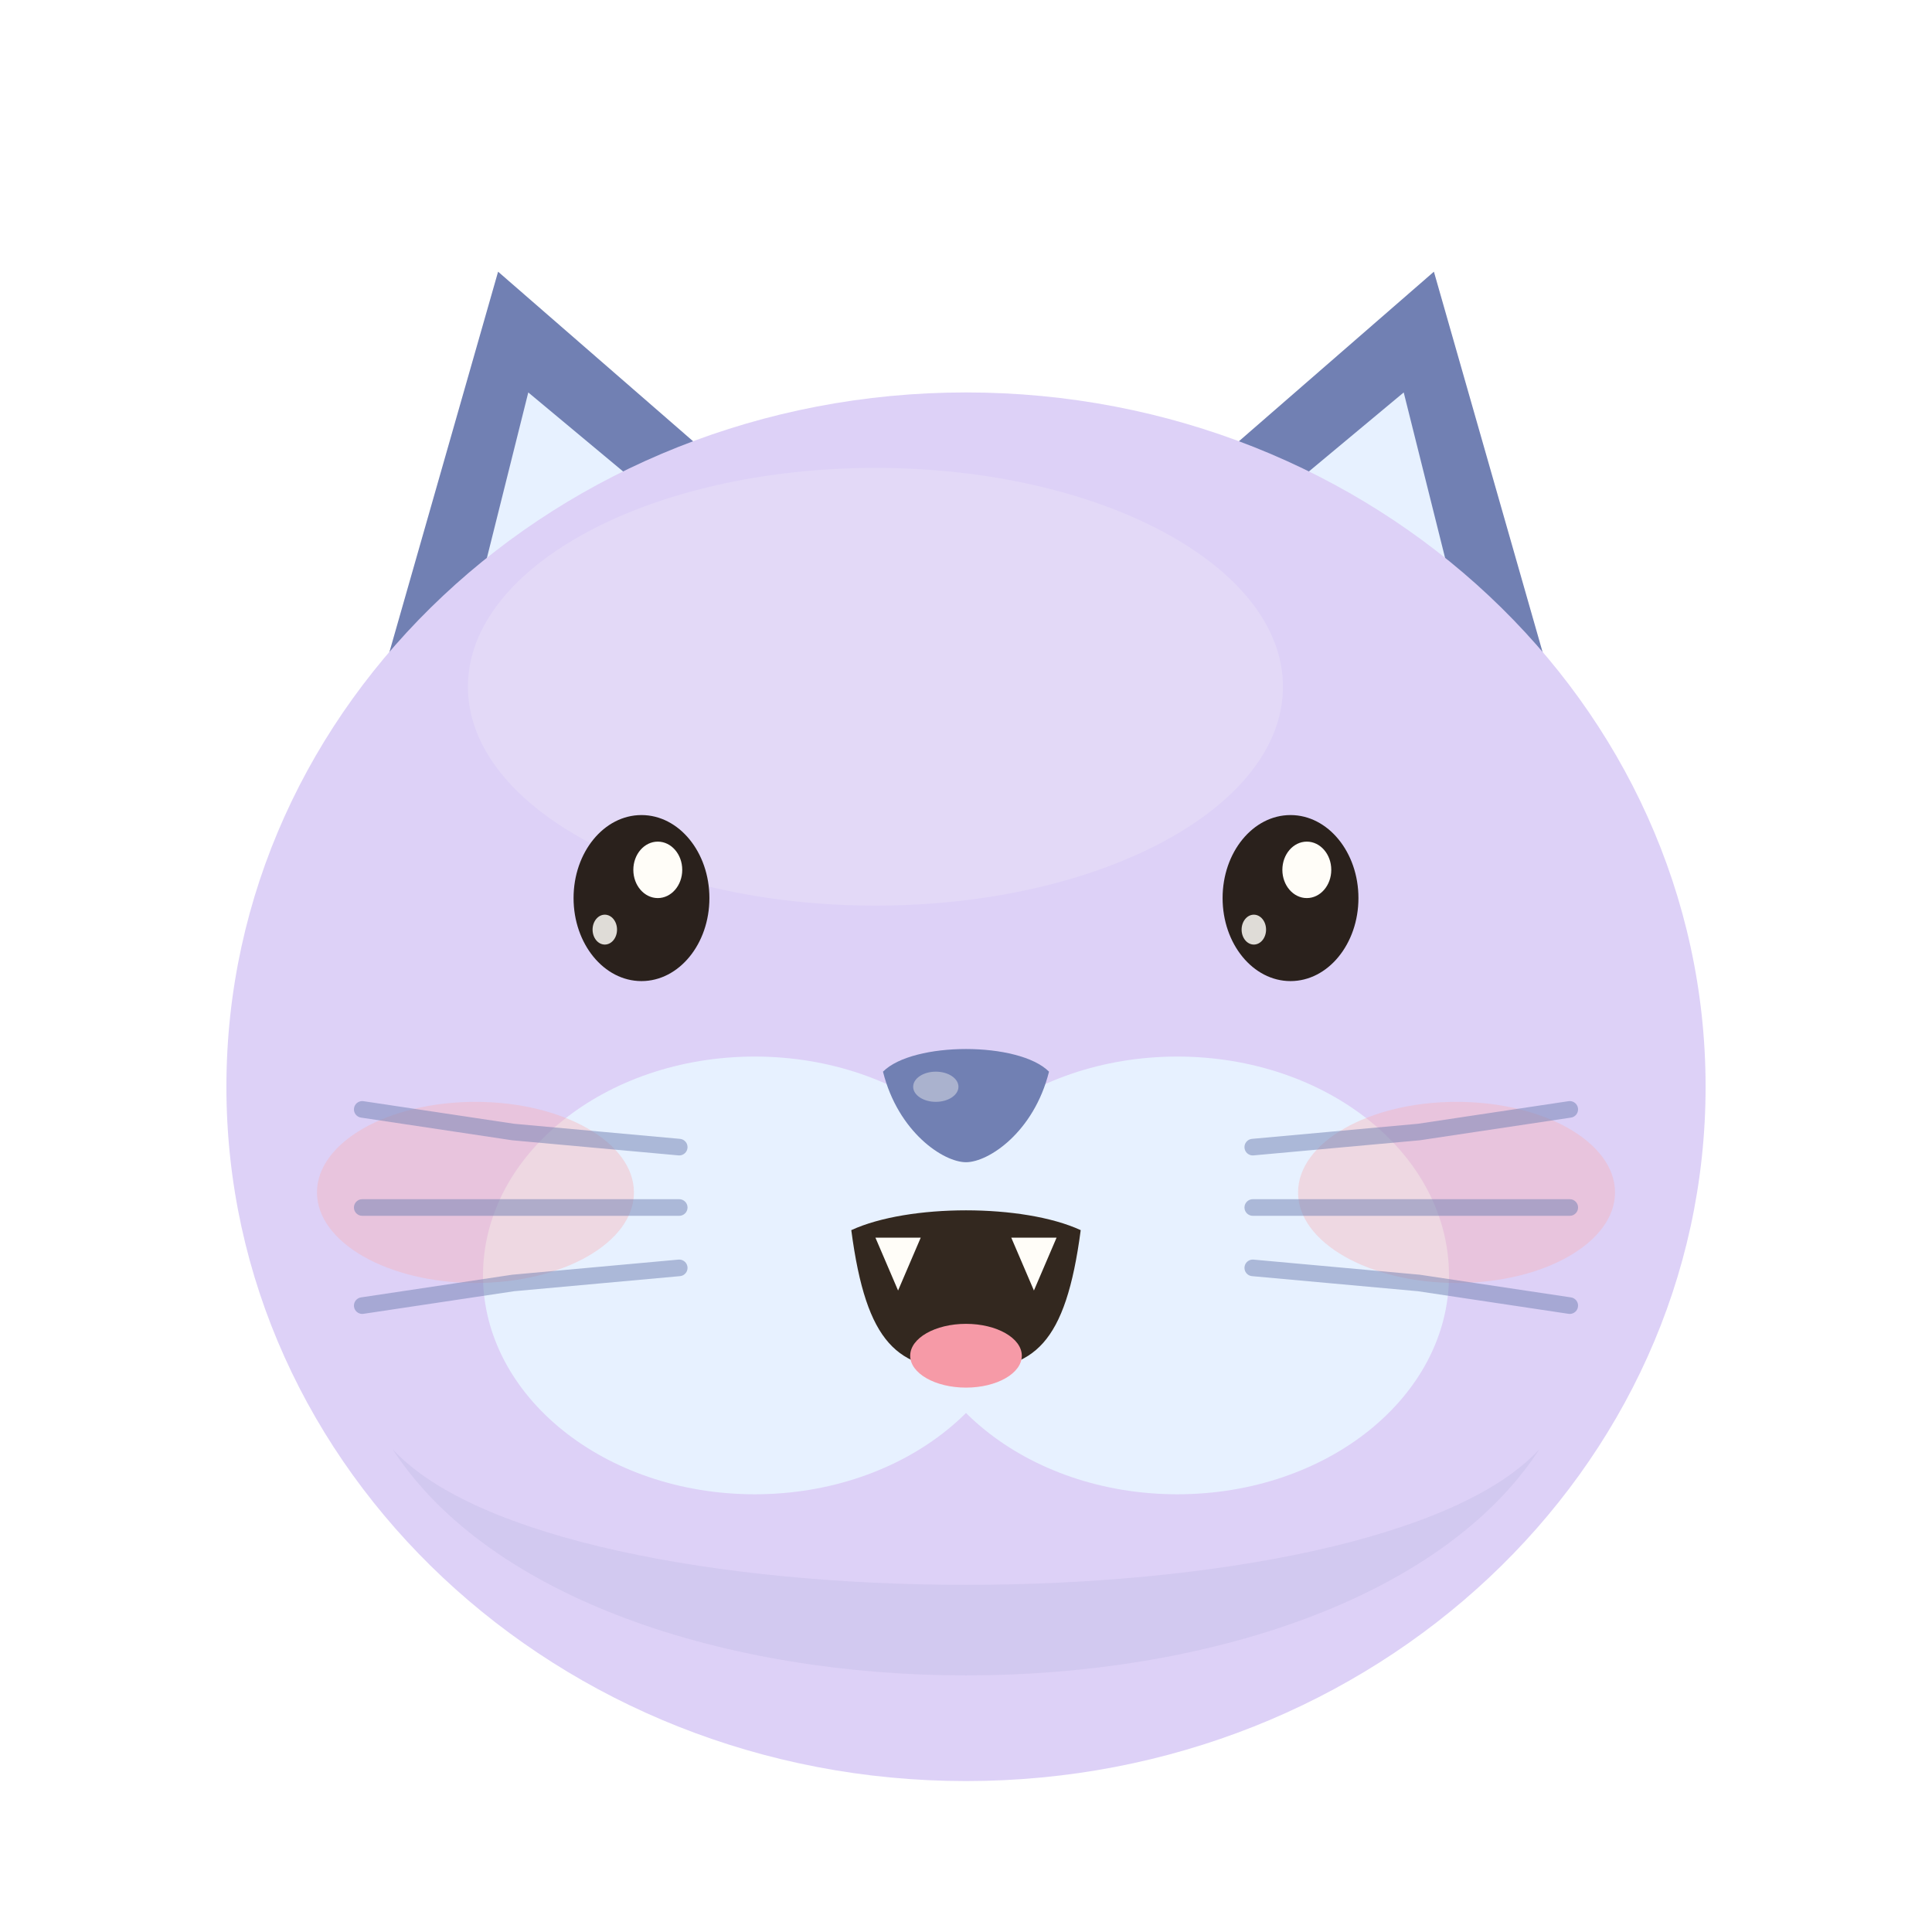
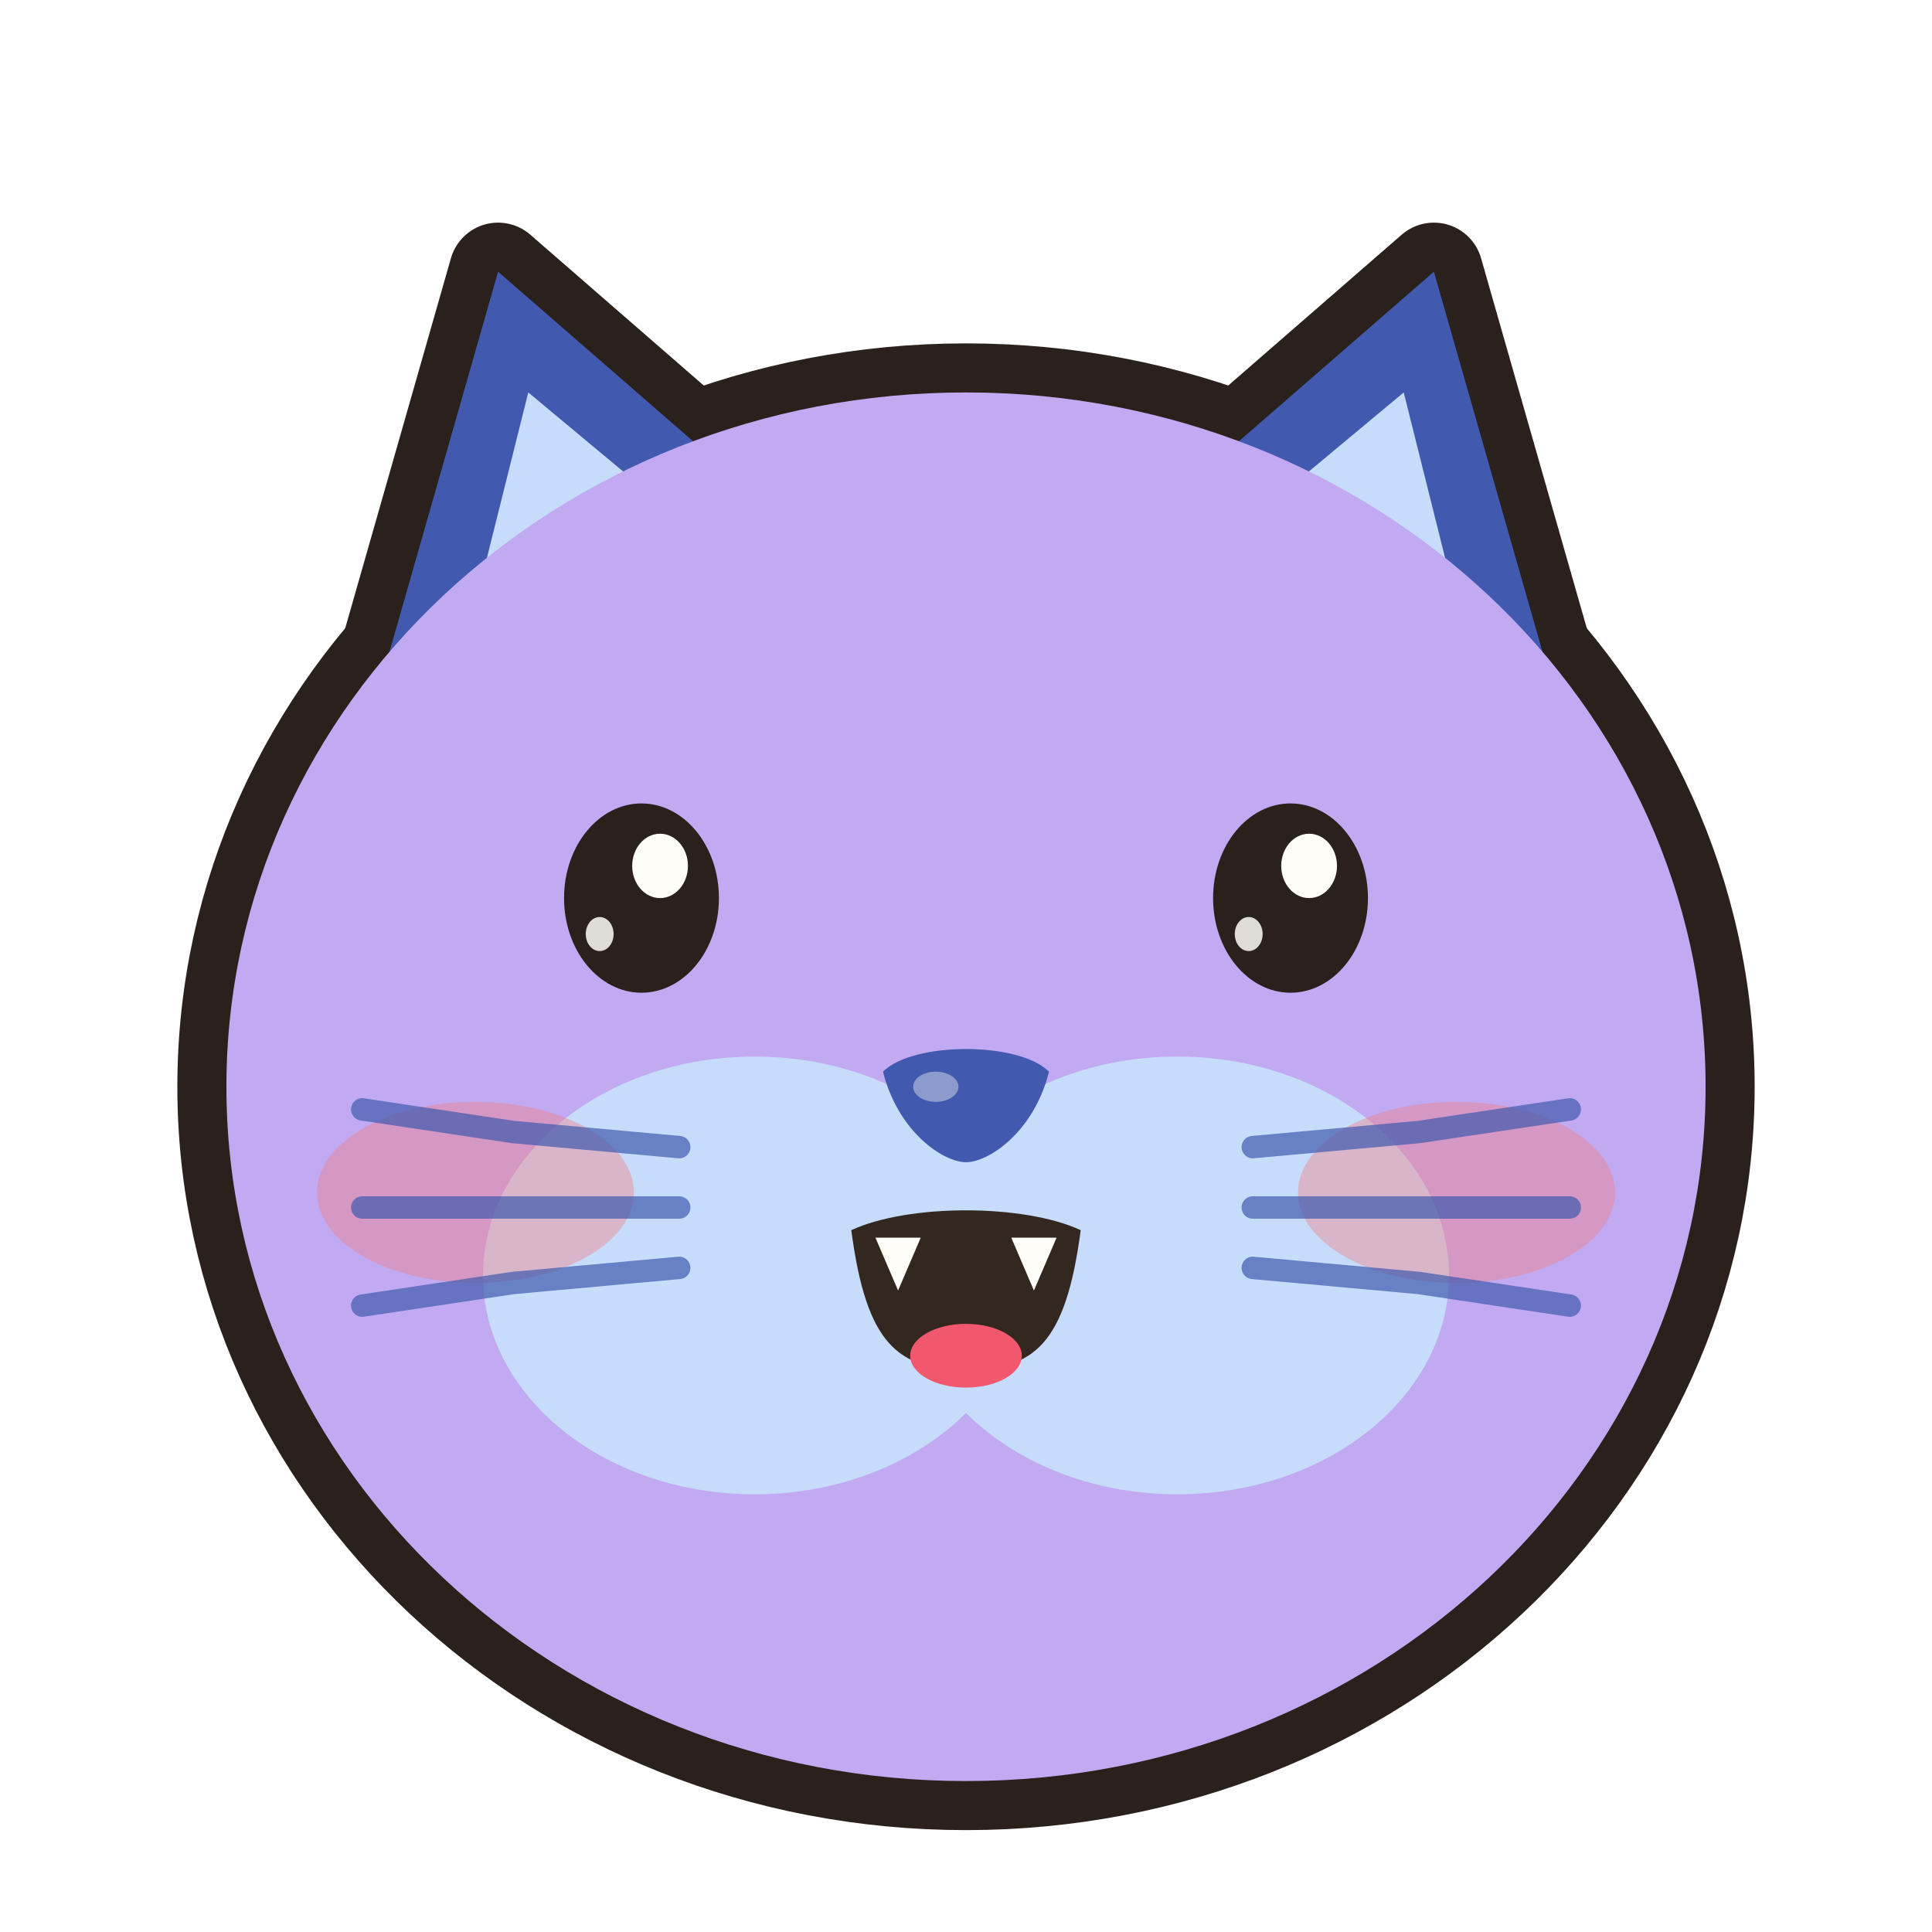
<svg xmlns="http://www.w3.org/2000/svg" viewBox="0 0 256 256" width="256" height="256" role="img" aria-hidden="true">
-   <polygon points="50,92 66,36 112,76" fill="#7180b3" />
-   <polygon points="144,76 190,36 206,92" fill="#7180b3" />
-   <polygon points="64,76 70,52 94,72" fill="#e7f1ff" />
-   <polygon points="162,72 186,52 192,76" fill="#e7f1ff" />
-   <ellipse cx="128" cy="144" rx="98" ry="92" fill="#ddd1f7" />
-   <ellipse cx="100" cy="169" rx="36" ry="29" fill="#e7f1ff" />
-   <ellipse cx="156" cy="169" rx="36" ry="29" fill="#e7f1ff" />
-   <ellipse cx="116" cy="91" rx="54" ry="29" fill="#fffdf8" fill-opacity="0.170" />
-   <path d="M52 192 C78 232 178 232 204 192 C182 216 74 216 52 192 Z" fill="#7180b3" fill-opacity="0.100" />
-   <ellipse cx="63" cy="158" rx="21" ry="12" fill="#f9b3b6" fill-opacity="0.400" />
-   <ellipse cx="193" cy="158" rx="21" ry="12" fill="#f9b3b6" fill-opacity="0.400" />
-   <ellipse cx="85" cy="119" rx="9" ry="11" fill="#2a211c" />
-   <ellipse cx="171" cy="119" rx="9" ry="11" fill="#2a211c" />
-   <ellipse cx="87.16" cy="115.26" rx="3.24" ry="3.74" fill="#fffdf8" />
-   <ellipse cx="80.14" cy="123.18" rx="1.62" ry="1.98" fill="#fffdf8" fill-opacity="0.850" />
-   <ellipse cx="173.16" cy="115.26" rx="3.24" ry="3.74" fill="#fffdf8" />
-   <ellipse cx="166.14" cy="123.18" rx="1.62" ry="1.98" fill="#fffdf8" fill-opacity="0.850" />
-   <path d="M117 142 C121 138 135 138 139 142 C137 150 131 154 128 154 C125 154 119 150 117 142 Z" fill="#7180b3" />
+   <polygon points="50,92 66,36 112,76" fill="#2a211c" stroke="#2a211c" stroke-width="13" stroke-linejoin="round" />
+   <polygon points="144,76 190,36 206,92" fill="#2a211c" stroke="#2a211c" stroke-width="13" stroke-linejoin="round" />
+   <ellipse cx="128" cy="144" rx="98" ry="92" fill="#2a211c" stroke="#2a211c" stroke-width="13" stroke-linejoin="round" />
+   <polygon points="50,92 66,36 112,76" fill="#415aaf" />
+   <polygon points="144,76 190,36 206,92" fill="#415aaf" />
+   <polygon points="64,76 70,52 94,72" fill="#c6dcfa" />
+   <polygon points="162,72 186,52 192,76" fill="#c6dcfa" />
+   <ellipse cx="128" cy="144" rx="98" ry="92" fill="#c1aaf2" />
+   <ellipse cx="100" cy="169" rx="36" ry="29" fill="#c6dcfa" />
+   <ellipse cx="156" cy="169" rx="36" ry="29" fill="#c6dcfa" />
+   <ellipse cx="63" cy="158" rx="21" ry="12" fill="#f47b81" fill-opacity="0.400" />
+   <ellipse cx="193" cy="158" rx="21" ry="12" fill="#f47b81" fill-opacity="0.400" />
+   <ellipse cx="85" cy="119" rx="10.26" ry="12.54" fill="#2a211c" />
+   <ellipse cx="171" cy="119" rx="10.26" ry="12.54" fill="#2a211c" />
+   <ellipse cx="87.462" cy="114.736" rx="3.694" ry="4.264" fill="#fffdf8" />
+   <ellipse cx="79.46" cy="123.765" rx="1.847" ry="2.257" fill="#fffdf8" fill-opacity="0.850" />
+   <ellipse cx="173.462" cy="114.736" rx="3.694" ry="4.264" fill="#fffdf8" />
+   <ellipse cx="165.46" cy="123.765" rx="1.847" ry="2.257" fill="#fffdf8" fill-opacity="0.850" />
+   <path d="M117 142 C121 138 135 138 139 142 C137 150 131 154 128 154 C125 154 119 150 117 142 Z" fill="#415aaf" />
  <ellipse cx="124" cy="144" rx="3" ry="2" fill="#fffdf8" fill-opacity="0.400" />
  <path d="M112.8 163 C114.8 178.17 119 181.5 128 181.5 C137 181.5 141.2 178.17 143.2 163 C135.6 159.5 120.4 159.5 112.8 163 Z" fill="#33281f" />
  <polygon points="116,164 122,164 119,171" fill="#fffdf8" />
  <polygon points="134,164 140,164 137,171" fill="#fffdf8" />
-   <ellipse cx="128" cy="179.641" rx="7.395" ry="4.225" fill="#f69aa7" />
-   <polyline points="90,152 68,150 48,147" fill="none" stroke="#7180b3" stroke-opacity="0.500" stroke-width="2.2" stroke-linecap="round" stroke-linejoin="round" />
-   <polyline points="166,152 188,150 208,147" fill="none" stroke="#7180b3" stroke-opacity="0.500" stroke-width="2.2" stroke-linecap="round" stroke-linejoin="round" />
-   <polyline points="90,160 68,160 48,160" fill="none" stroke="#7180b3" stroke-opacity="0.500" stroke-width="2.2" stroke-linecap="round" stroke-linejoin="round" />
-   <polyline points="166,160 188,160 208,160" fill="none" stroke="#7180b3" stroke-opacity="0.500" stroke-width="2.2" stroke-linecap="round" stroke-linejoin="round" />
-   <polyline points="90,168 68,170 48,173" fill="none" stroke="#7180b3" stroke-opacity="0.500" stroke-width="2.2" stroke-linecap="round" stroke-linejoin="round" />
-   <polyline points="166,168 188,170 208,173" fill="none" stroke="#7180b3" stroke-opacity="0.500" stroke-width="2.2" stroke-linecap="round" stroke-linejoin="round" />
+   <ellipse cx="128" cy="179.641" rx="7.395" ry="4.225" fill="#f1576d" />
+   <polyline points="90,152 68,150 48,147" fill="none" stroke="#415aaf" stroke-opacity="0.700" stroke-width="2.97" stroke-linecap="round" stroke-linejoin="round" />
+   <polyline points="166,152 188,150 208,147" fill="none" stroke="#415aaf" stroke-opacity="0.700" stroke-width="2.97" stroke-linecap="round" stroke-linejoin="round" />
+   <polyline points="90,160 68,160 48,160" fill="none" stroke="#415aaf" stroke-opacity="0.700" stroke-width="2.97" stroke-linecap="round" stroke-linejoin="round" />
+   <polyline points="166,160 188,160 208,160" fill="none" stroke="#415aaf" stroke-opacity="0.700" stroke-width="2.97" stroke-linecap="round" stroke-linejoin="round" />
+   <polyline points="90,168 68,170 48,173" fill="none" stroke="#415aaf" stroke-opacity="0.700" stroke-width="2.97" stroke-linecap="round" stroke-linejoin="round" />
+   <polyline points="166,168 188,170 208,173" fill="none" stroke="#415aaf" stroke-opacity="0.700" stroke-width="2.97" stroke-linecap="round" stroke-linejoin="round" />
</svg>
